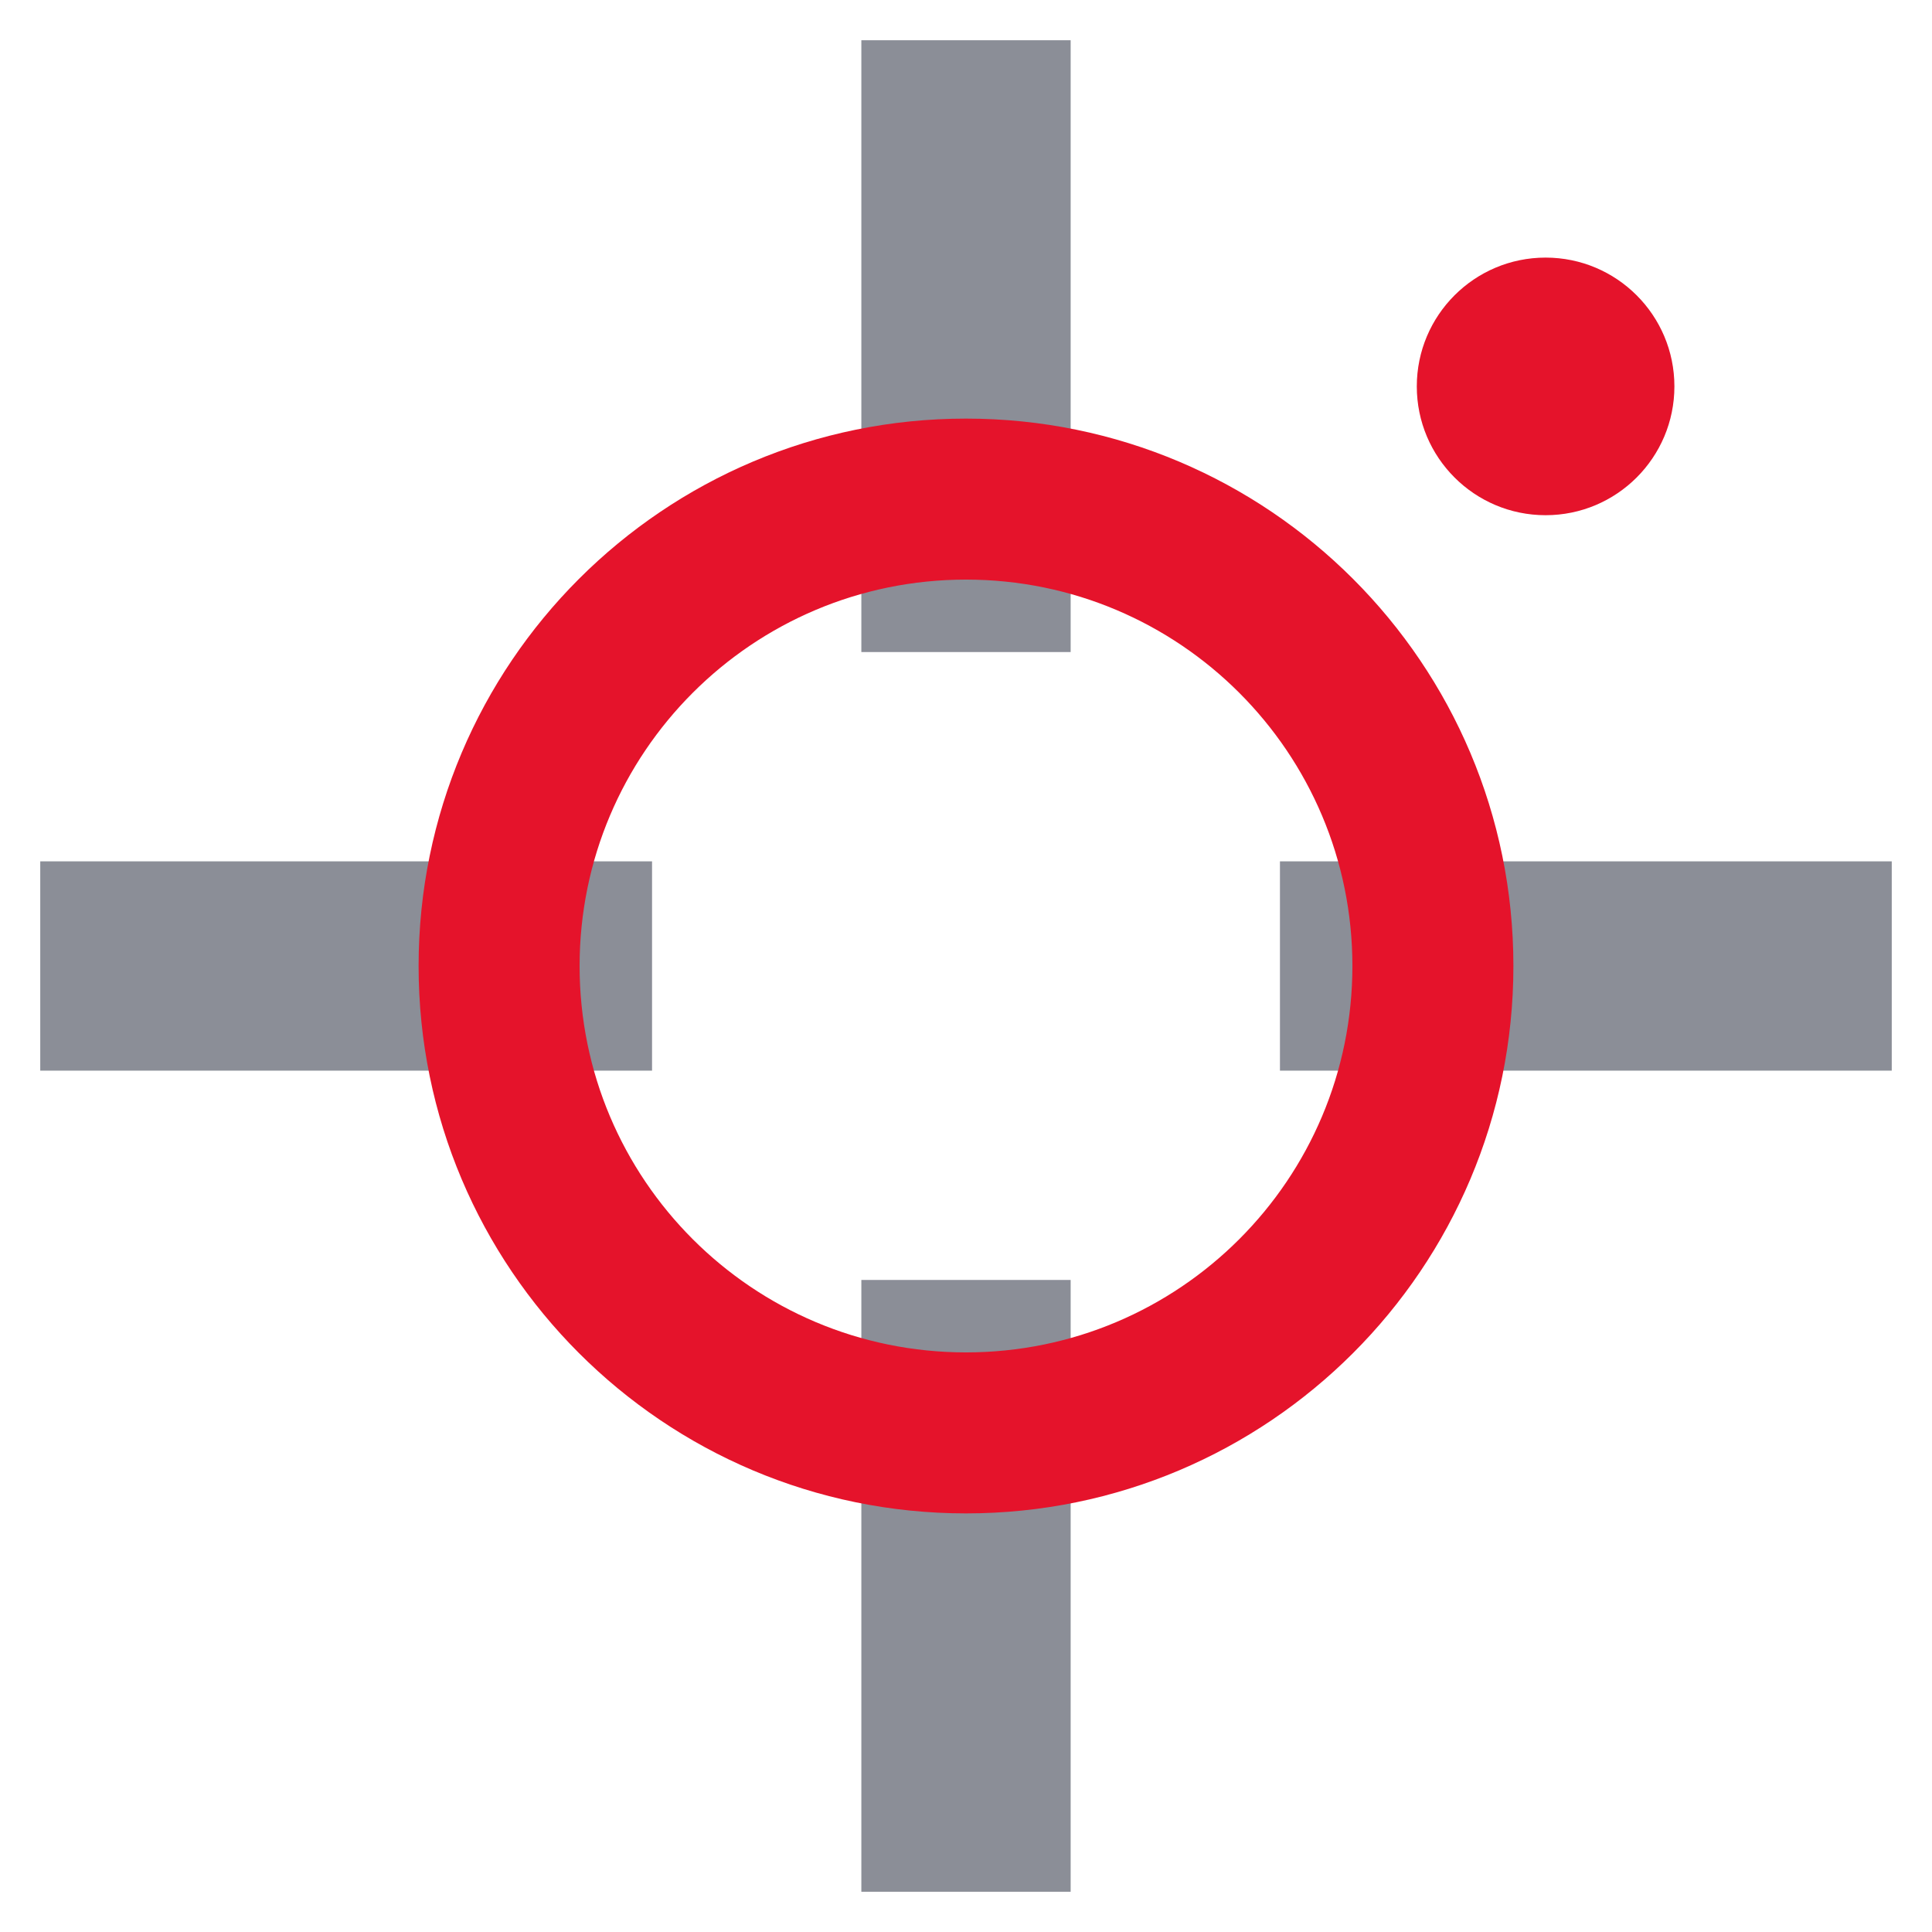
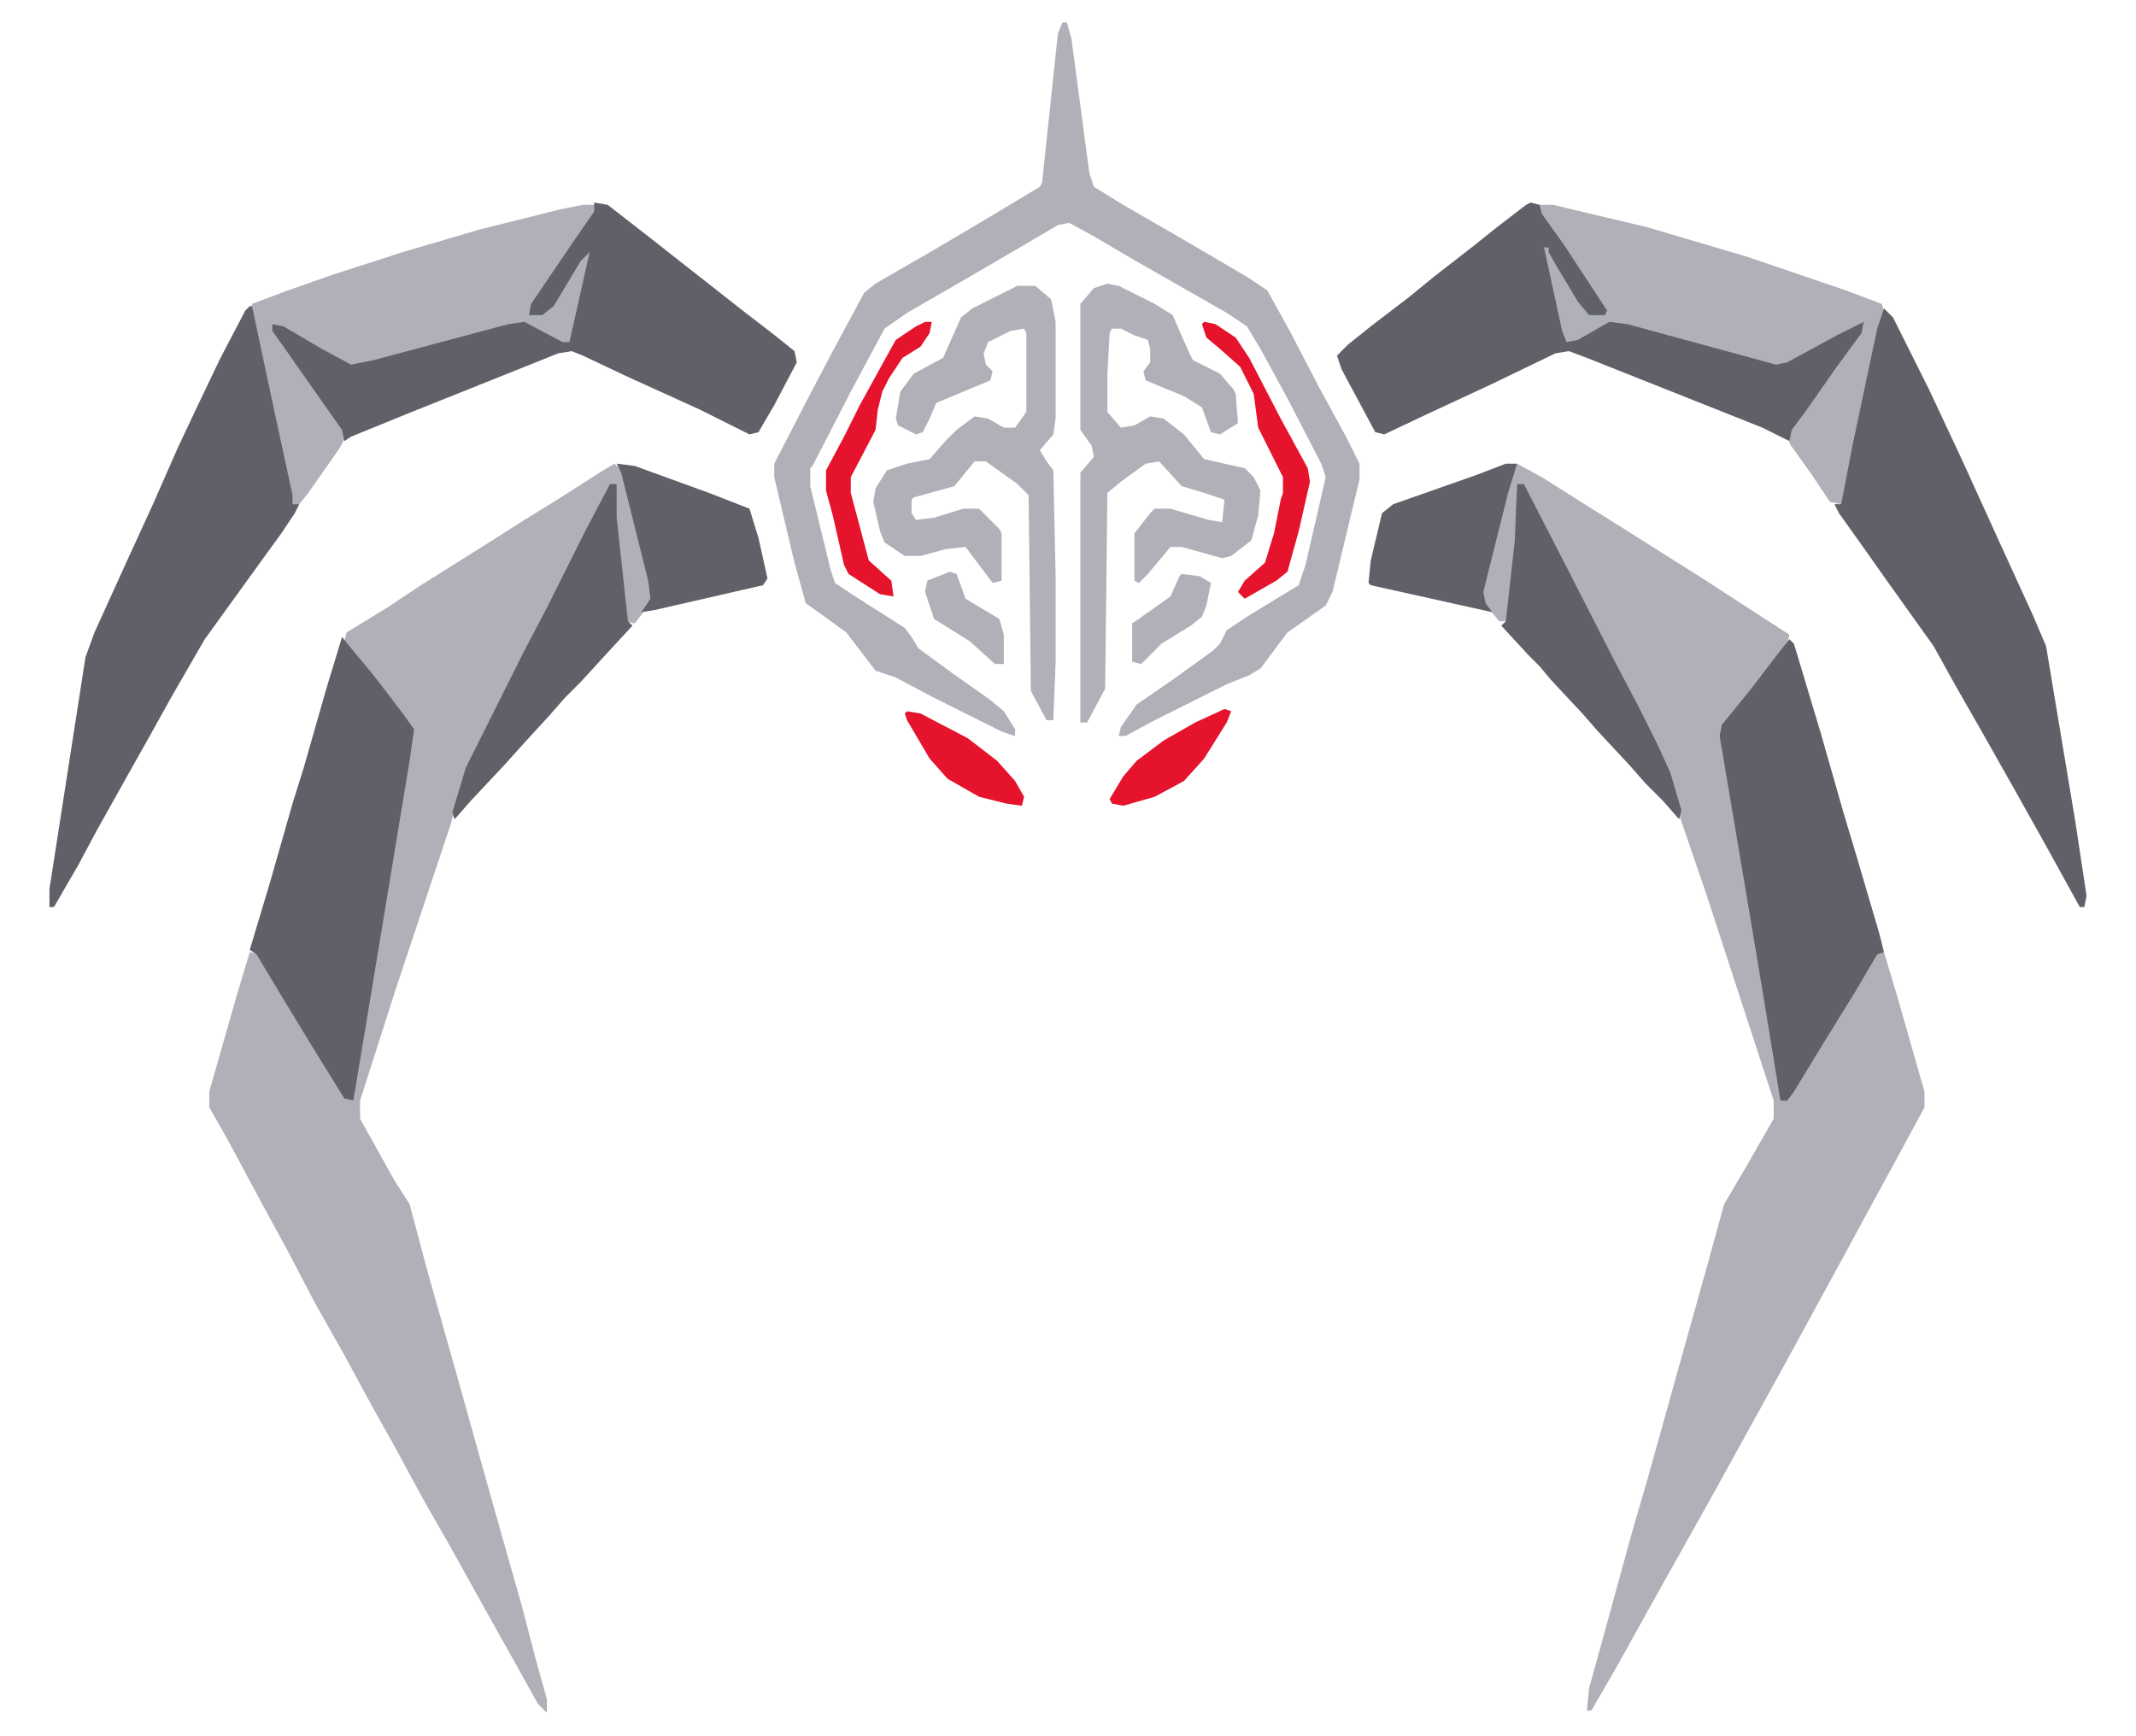
- <svg xmlns="http://www.w3.org/2000/svg" viewBox="0 0 24 24" width="16" height="16" role="img">
-   <path d="M12 1.8v5M12 17.2v5M1.8 12h5M17.2 12h5" fill="none" stroke="#8B8E97" stroke-width="2.6" stroke-linecap="square" />
-   <path d="M12 5.2a6.8 6.8 0 1 0 0 13.6a6.8 6.8 0 1 0 0-13.6zM12 7.2a4.8 4.8 0 1 1 0 9.6a4.8 4.8 0 1 1 0-9.6z" fill="#E5132B" fill-rule="evenodd" />
-   <circle cx="19.2" cy="4.8" r="1.6" fill="#E5132B" />
+ <svg xmlns="http://www.w3.org/2000/svg" viewBox="165 450 925 771" width="16" height="13" role="img">
+   <g>
+     <path d="M0,0 L4,4 L17,56 L16,62 L9,71 L5,70 L0,24 L0,13 L1,9 L-2,9 L-4,15 L-25,56 L-38,82 L-48,101 L-66,137 L-73,161 L-85,197 L-97,233 L-113,283 L-113,291 L-98,318 L-91,329 L-83,359 L-70,405 L-56,455 L-41,508 L-35,531 L-30,549 L-30,555 L-34,551 L-44,533 L-58,508 L-73,481 L-85,460 L-98,436 L-107,420 L-120,396 L-133,373 L-145,350 L-157,328 L-172,300 L-180,286 L-180,279 L-168,237 L-162,217 L-158,218 L-145,240 L-129,266 L-119,282 L-116,283 L-115,272 L-100,180 L-90,121 L-91,116 L-103,101 L-116,84 L-120,79 L-119,75 L-101,64 L-86,54 L-70,44 L-51,32 L-40,25 L-27,17 L-5,3 Z " transform="translate(426,656)" fill="#B0B1B8" />
+     <path d="M0,0 L3,0 L3,15 L8,61 L10,63 L-2,76 L-13,88 L-20,95 L-27,103 L-38,115 L-47,125 L-62,141 L-69,149 L-70,146 L-64,126 L-38,74 L-28,55 L-11,21 L-1,2 Z " transform="translate(424,665)" fill="#606168" />
+     <path d="M0,0 L4,5 L14,17 L27,34 L32,41 L30,55 L11,170 L5,206 L1,205 L-12,184 L-26,161 L-38,141 L-41,139 L-32,109 L-22,74 L-17,58 L-7,23 Z " transform="translate(305,733)" fill="#606168" />
+     <path d="M0,0 L8,1 L41,13 L59,20 L63,33 L67,51 L65,54 L17,65 L11,66 L15,60 L14,52 L2,4 Z " transform="translate(427,656)" fill="#606168" />
+   </g>
+   <g>
+     <path d="M0,0 L11,6 L30,18 L46,28 L65,40 L84,52 L104,65 L121,76 L120,80 L107,97 L96,111 L91,118 L93,133 L109,229 L117,277 L117,283 L120,282 L136,256 L150,233 L160,217 L163,217 L169,237 L181,279 L181,286 L168,310 L156,332 L143,356 L131,378 L119,400 L103,429 L87,458 L73,483 L59,508 L44,535 L33,554 L31,554 L32,544 L37,526 L51,475 L58,451 L70,408 L84,358 L92,329 L102,312 L114,291 L114,283 L98,234 L84,191 L73,159 L66,134 L58,118 L46,95 L29,61 L19,42 L8,20 L3,11 L3,9 L0,9 L0,34 L-4,70 L-8,70 L-16,60 L-14,49 L-3,5 Z " transform="translate(827,656)" fill="#B0B1B8" />
+     <path d="M0,0 L3,0 L21,35 L44,80 L54,99 L62,115 L68,128 L73,145 L72,149 L65,141 L57,133 L50,125 L36,110 L29,102 L15,87 L10,81 L5,76 L-7,63 L-5,61 L-1,25 Z " transform="translate(827,665)" fill="#606168" />
+     <path d="M0,0 L2,2 L14,42 L24,77 L30,97 L40,131 L42,139 L39,140 L29,157 L16,178 L2,201 L-1,205 L-4,205 L-11,162 L-17,126 L-31,43 L-30,38 L-17,22 L-4,5 Z " transform="translate(948,734)" fill="#606168" />
+     <path d="M0,0 L5,0 L1,13 L-10,57 L-9,62 L-6,66 L-24,62 L-60,54 L-61,53 L-60,43 L-55,22 L-50,18 L-13,5 Z " transform="translate(822,656)" fill="#606168" />
+   </g>
+   <g>
+     <path d="M0,0 L6,0 L5,5 L-6,20 L-23,46 L-24,49 L-16,47 L-9,37 L0,22 L3,21 L2,30 L-5,61 L-9,62 L-26,53 L-33,54 L-100,72 L-105,71 L-132,56 L-138,53 L-133,62 L-122,77 L-111,93 L-105,102 L-108,108 L-122,128 L-126,133 L-129,133 L-141,78 L-147,51 L-147,44 L-131,38 L-111,31 L-80,21 L-46,11 L-10,2 Z " transform="translate(412,541)" fill="#B0B1B8" />
+     <path d="M0,0 L6,1 L24,15 L38,26 L52,37 L66,48 L79,58 L89,66 L90,71 L80,90 L73,102 L69,103 L47,92 L14,77 L-5,68 L-10,66 L-16,67 L-51,81 L-81,93 L-108,104 L-111,106 L-112,101 L-124,84 L-138,64 L-143,57 L-143,54 L-138,55 L-121,65 L-108,72 L-98,70 L-38,54 L-31,53 L-14,62 L-11,62 L-2,22 L-6,26 L-18,46 L-23,50 L-29,50 L-28,45 L-9,17 L0,4 Z " transform="translate(417,540)" fill="#606168" />
+     <path d="M0,0 L1,0 L11,47 L19,84 L19,88 L22,88 L20,92 L14,101 L6,112 L-7,130 L-20,148 L-35,174 L-45,192 L-54,208 L-68,233 L-76,248 L-87,267 L-89,267 L-89,259 L-73,156 L-69,145 L-54,112 L-43,88 L-32,63 L-24,46 L-13,23 L-2,2 Z " transform="translate(264,586)" fill="#606168" />
+   </g>
+   <g>
+     <path d="M0,0 L7,0 L49,10 L93,23 L137,38 L153,44 L154,47 L142,102 L136,131 L135,133 L130,132 L122,120 L112,106 L112,100 L123,85 L137,65 L144,55 L144,53 L129,61 L111,71 L106,72 L36,53 L30,54 L16,62 L12,61 L9,52 L3,25 L3,19 L5,19 L11,30 L19,43 L23,48 L30,48 L25,39 L13,21 L1,4 Z " transform="translate(836,541)" fill="#B0B1B8" />
+     <path d="M0,0 L4,1 L5,5 L15,19 L34,48 L33,50 L26,50 L21,44 L12,29 L8,22 L8,20 L6,20 L14,57 L16,62 L21,61 L35,53 L43,54 L109,72 L114,71 L136,59 L148,53 L147,58 L136,73 L122,93 L116,101 L115,106 L103,100 L25,69 L17,66 L11,67 L-18,81 L-46,94 L-65,103 L-69,102 L-84,74 L-86,68 L-81,63 L-71,55 L-54,42 L-43,33 L-25,19 L-15,11 L-2,1 Z " transform="translate(833,540)" fill="#606168" />
+     <path d="M0,0 L4,4 L12,20 L20,36 L35,68 L50,101 L66,136 L72,150 L85,228 L90,261 L89,266 L87,266 L71,237 L57,212 L44,189 L32,168 L22,150 L12,136 L2,122 L-10,105 L-20,91 L-22,87 L-19,87 L-14,61 L-3,9 Z " transform="translate(990,587)" fill="#606168" />
+   </g>
+   <g>
+     <path d="M0,0 L2,0 L4,7 L12,67 L14,73 L27,81 L53,96 L82,113 L91,119 L101,137 L114,162 L126,184 L132,196 L132,203 L120,253 L117,259 L100,271 L88,287 L83,290 L73,294 L41,310 L28,317 L25,317 L26,313 L33,303 L49,292 L67,279 L70,276 L73,270 L82,264 L100,253 L105,250 L108,241 L117,202 L115,196 L100,167 L88,145 L82,135 L73,129 L45,113 L31,105 L14,95 L3,89 L-2,90 L-19,100 L-43,114 L-69,129 L-79,136 L-94,164 L-111,197 L-112,198 L-112,206 L-103,243 L-101,249 L-92,255 L-70,269 L-67,273 L-64,278 L-49,289 L-32,301 L-26,306 L-21,314 L-21,317 L-27,315 L-57,300 L-74,291 L-83,288 L-96,271 L-107,263 L-114,258 L-119,240 L-128,202 L-128,196 L-112,165 L-102,146 L-88,120 L-83,116 L-57,101 L-35,88 L-10,73 L-9,71 L-2,5 Z " transform="translate(625,460)" fill="#B0B1B8" />
+     <path d="M0,0 L5,1 L21,9 L29,14 L36,30 L38,34 L50,40 L56,47 L57,49 L58,62 L50,67 L46,66 L42,55 L34,50 L17,43 L16,39 L19,35 L19,29 L18,25 L12,23 L6,20 L2,20 L1,22 L0,40 L0,57 L6,64 L12,63 L19,59 L25,60 L34,67 L43,78 L61,82 L65,86 L68,92 L67,103 L64,114 L55,121 L51,122 L33,117 L28,117 L18,129 L14,133 L12,132 L12,111 L19,102 L21,100 L28,100 L45,105 L51,106 L52,96 L43,93 L33,90 L23,79 L17,80 L6,88 L0,93 L-1,180 L-9,195 L-12,195 L-12,84 L-6,77 L-7,72 L-12,65 L-12,9 L-6,2 Z " transform="translate(645,576)" fill="#B0B1B8" />
+     <path d="M0,0 L8,0 L15,6 L17,16 L17,59 L16,66 L10,73 L13,78 L16,82 L17,129 L17,167 L16,193 L13,193 L6,180 L5,93 L0,88 L-14,78 L-19,78 L-28,89 L-46,94 L-47,95 L-47,101 L-45,104 L-37,103 L-24,99 L-17,99 L-8,108 L-7,110 L-7,131 L-11,132 L-23,116 L-32,117 L-43,120 L-50,120 L-59,114 L-61,109 L-64,96 L-63,90 L-58,82 L-49,79 L-39,77 L-32,69 L-27,64 L-19,58 L-13,59 L-6,63 L-1,63 L4,56 L4,21 L3,19 L-3,20 L-13,25 L-15,30 L-14,35 L-11,38 L-12,42 L-36,52 L-39,59 L-42,65 L-45,66 L-53,62 L-54,59 L-52,47 L-46,39 L-33,32 L-25,14 L-20,10 Z " transform="translate(605,577)" fill="#B0B1B8" />
+     <path d="M0,0 L3,1 L7,12 L22,21 L24,28 L24,41 L20,41 L9,31 L-7,21 L-11,9 L-10,4 Z " transform="translate(575,704)" fill="#B0B1B8" />
+     <path d="M0,0 L8,1 L13,4 L11,14 L9,19 L4,23 L-9,31 L-18,40 L-22,39 L-22,22 L-12,15 L-5,10 L-1,1 Z " transform="translate(678,705)" fill="#B0B1B8" />
+     <path d="M0,0 L3,0 L2,5 L-2,11 L-10,16 L-16,25 L-19,31 L-21,39 L-22,48 L-33,69 L-33,76 L-29,91 L-25,106 L-15,115 L-14,122 L-20,121 L-34,112 L-36,108 L-41,86 L-44,75 L-44,66 L-36,51 L-29,37 L-18,17 L-13,8 L-4,2 Z " transform="translate(564,593)" fill="#E5132B" />
+     <path d="M0,0 L5,1 L14,7 L20,16 L34,43 L46,65 L47,71 L42,93 L37,111 L32,115 L18,123 L15,120 L18,115 L27,107 L31,94 L34,79 L35,76 L35,69 L24,47 L22,32 L16,20 L7,12 L1,7 L-1,1 Z " transform="translate(688,593)" fill="#E5132B" />
+   </g>
+   <g>
+     <path d="M0,0 L6,1 L27,12 L40,22 L48,31 L52,38 L51,42 L44,41 L32,38 L18,30 L10,21 L0,4 L-1,1 Z " transform="translate(556,766)" fill="#E5132B" />
+     <path d="M0,0 L3,1 L1,6 L-9,22 L-18,32 L-31,39 L-45,43 L-50,42 L-51,40 L-45,30 L-39,23 L-27,14 L-13,6 Z " transform="translate(697,765)" fill="#E5132B" />
+   </g>
</svg>
